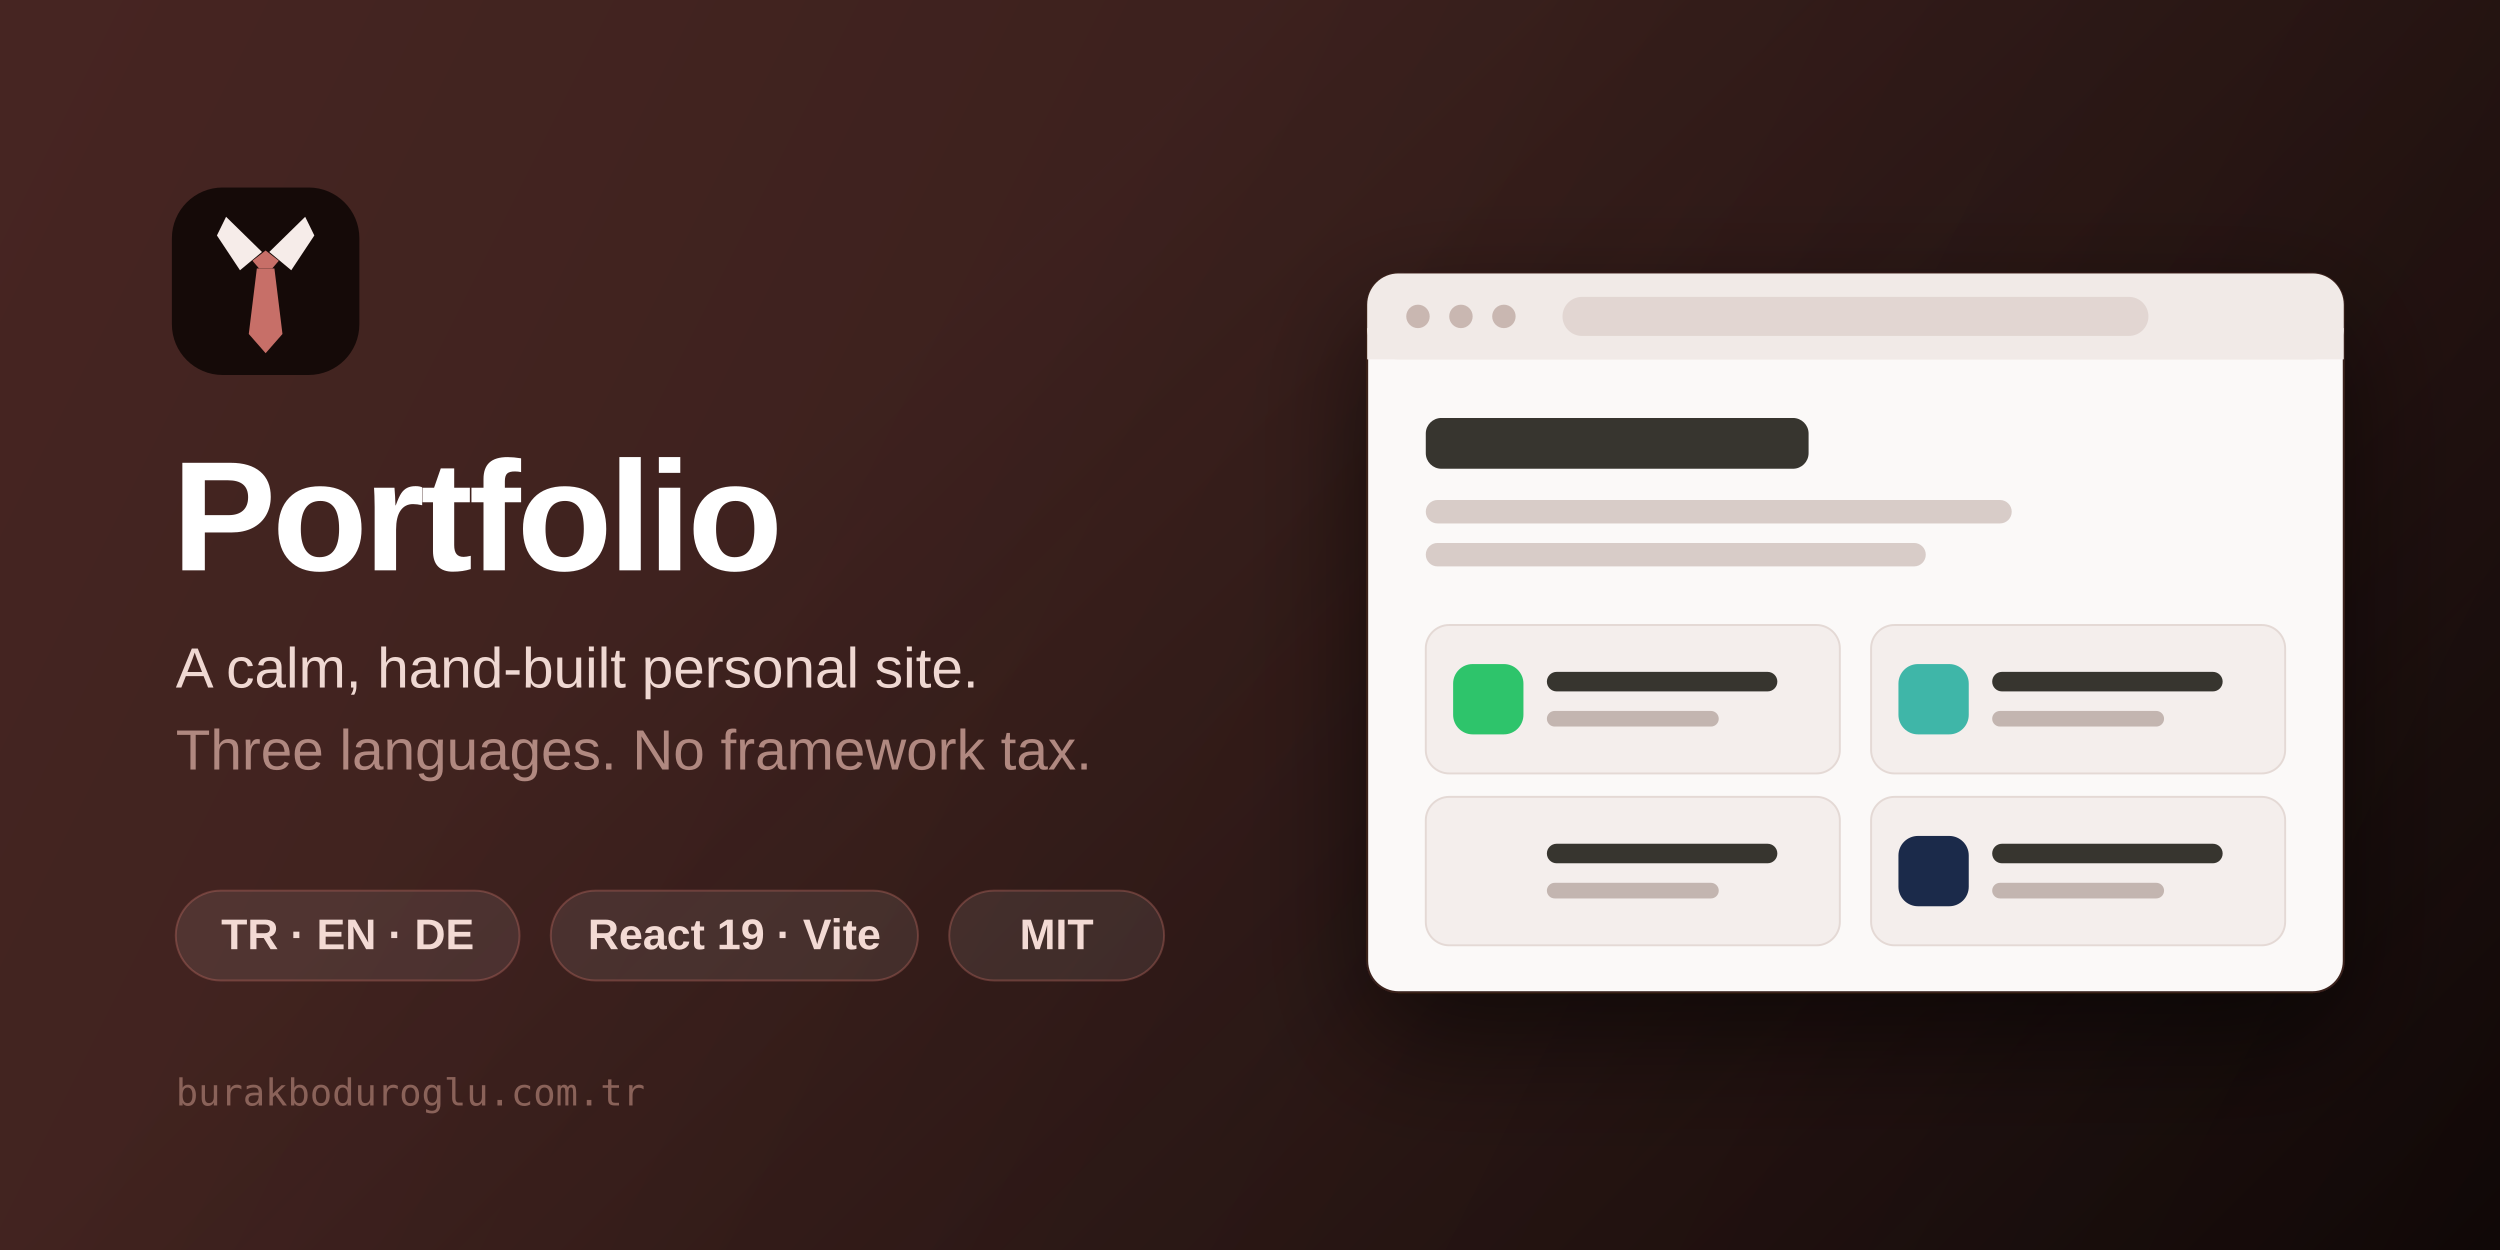
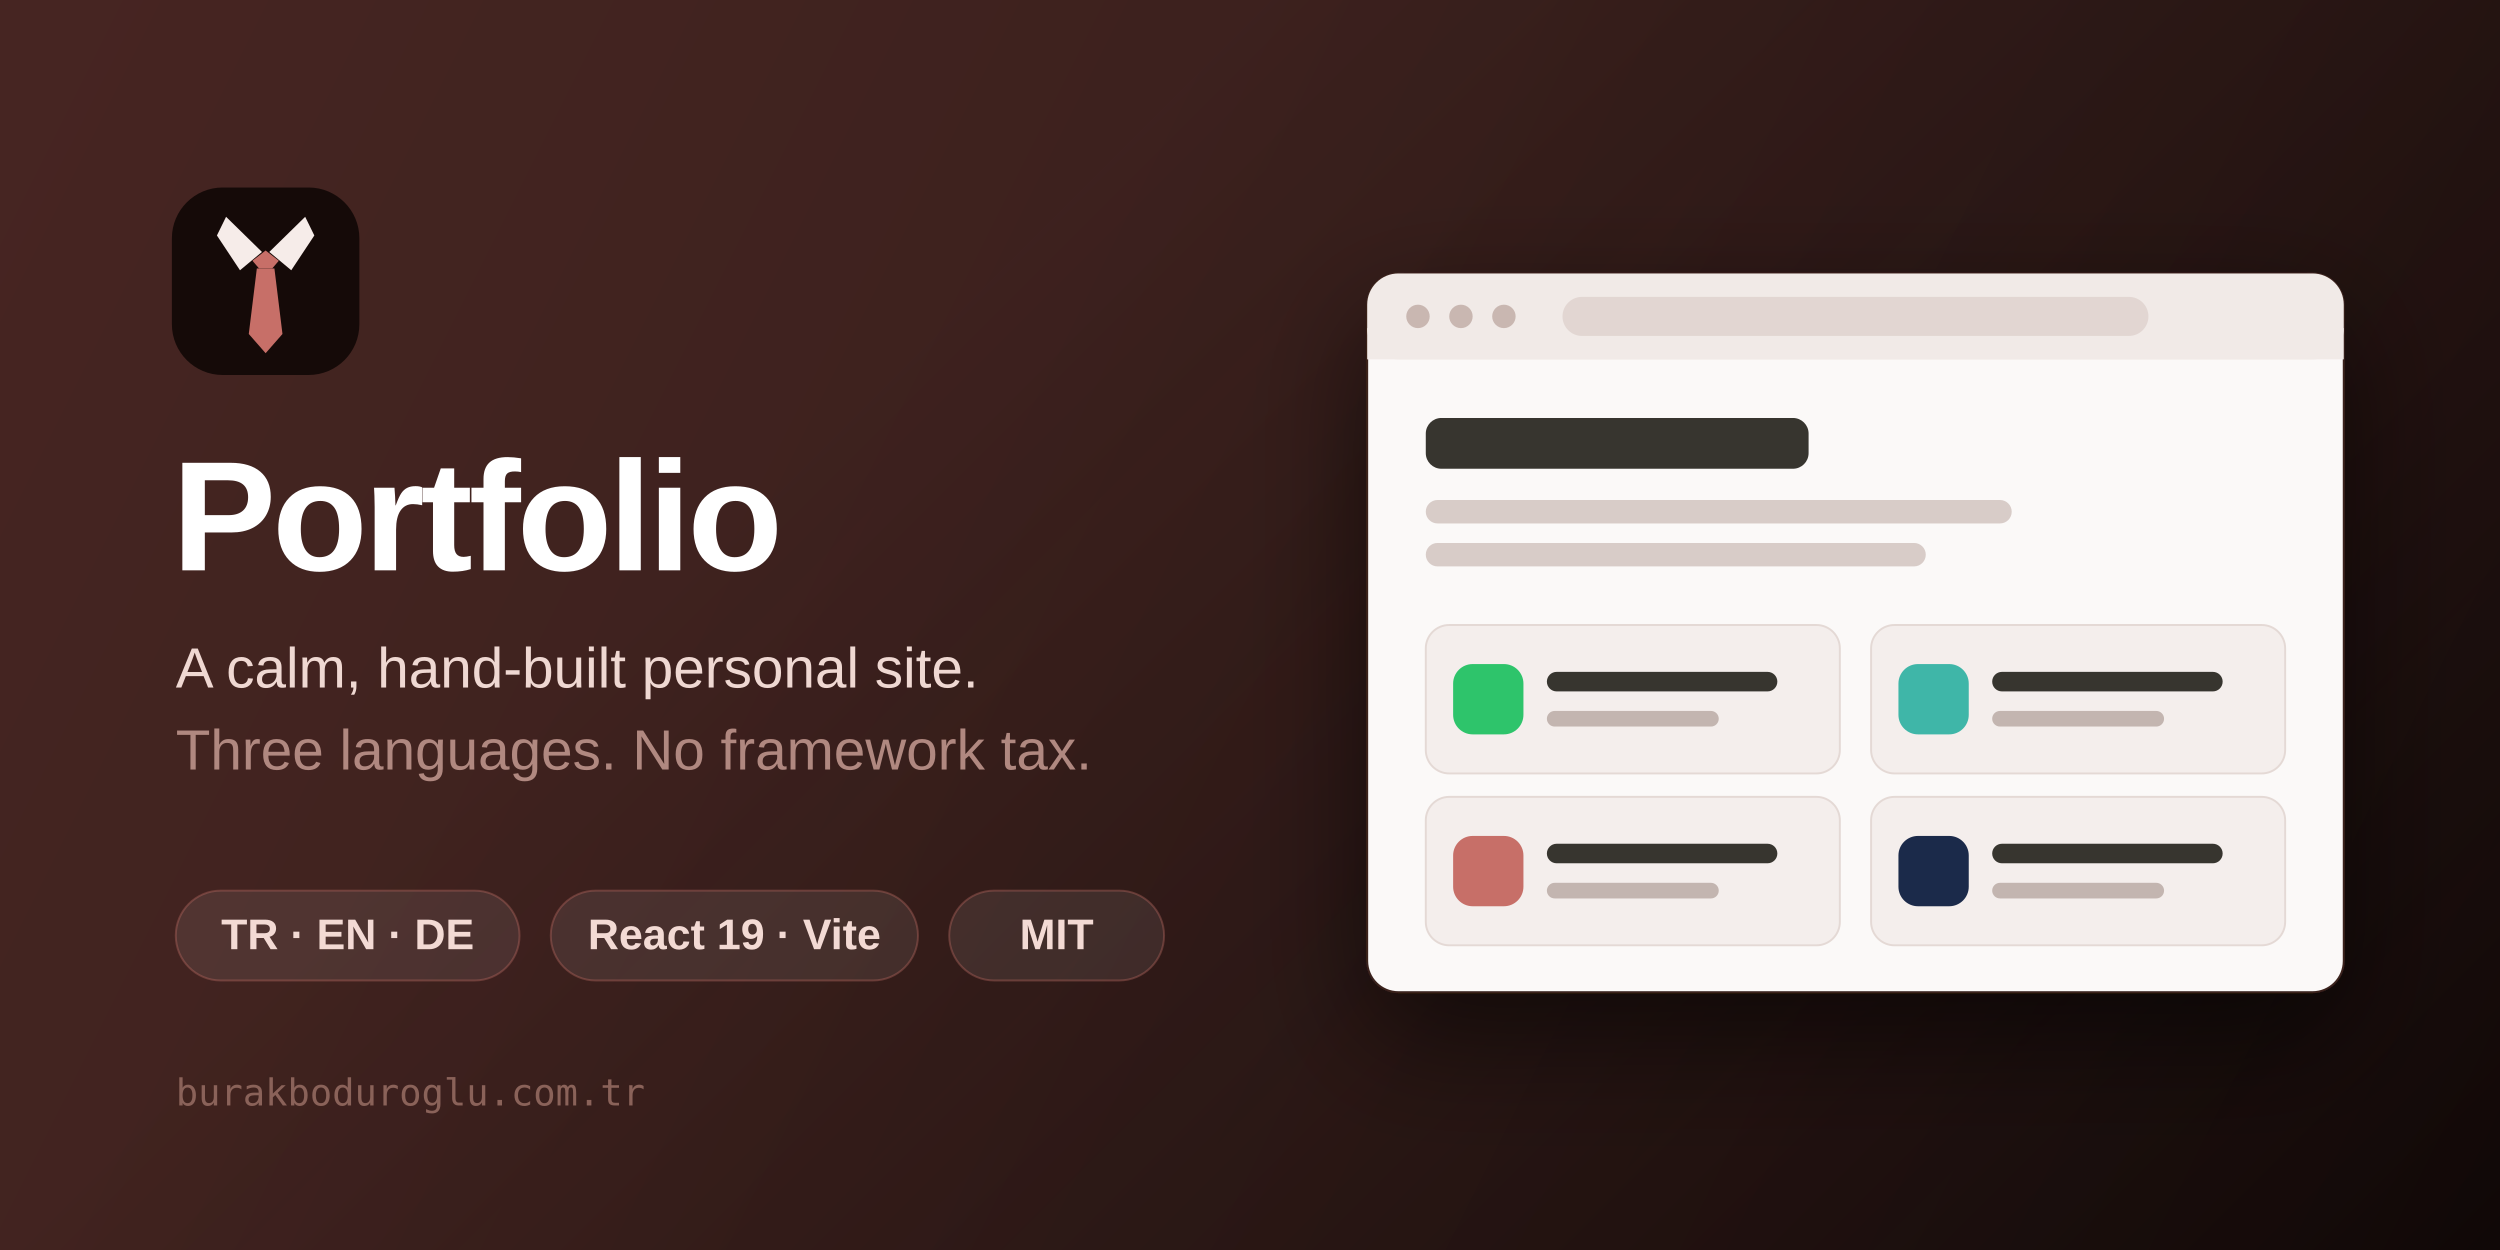
<svg xmlns="http://www.w3.org/2000/svg" width="1280" height="640" viewBox="0 0 1280 640">
  <defs>
    <linearGradient id="bg" x1="0" y1="0" x2="1280" y2="640" gradientUnits="userSpaceOnUse">
      <stop stop-color="#2A1512" />
      <stop offset="0.55" stop-color="#1A0E0C" />
      <stop offset="1" stop-color="#100807" />
    </linearGradient>
    <linearGradient id="glow" x1="640" y1="0" x2="1280" y2="640" gradientUnits="userSpaceOnUse">
      <stop stop-color="#C76F68" stop-opacity="0.18" />
      <stop offset="1" stop-color="#C76F68" stop-opacity="0" />
    </linearGradient>
    <filter id="paneShadow" x="-30%" y="-30%" width="170%" height="170%" color-interpolation-filters="sRGB">
      <feDropShadow dx="0" dy="24" stdDeviation="30" flood-color="#000000" flood-opacity="0.55" />
    </filter>
  </defs>
  <rect width="1280" height="640" fill="url(#bg)" />
  <rect width="1280" height="640" fill="url(#glow)" />
  <g transform="translate(88, 96)">
    <rect width="96" height="96" rx="26" fill="#150A08" />
    <g transform="scale(0.09375)">
      <path d="M296 160 L492 352 L372 452 L246 262 Z" fill="#F6ECE9" />
      <path d="M728 160 L532 352 L652 452 L778 262 Z" fill="#F6ECE9" />
      <path d="M512 344 L584 400 L548 442 L476 442 L440 400 Z" fill="#C76F68" />
      <path d="M464 442 L560 442 L604 800 L512 905 L420 800 Z" fill="#C76F68" />
    </g>
  </g>
  <text x="88" y="292" font-family="-apple-system, BlinkMacSystemFont, Helvetica Neue, Arial, sans-serif" font-size="80" font-weight="700" fill="#FFFFFF" letter-spacing="-2">Portfolio</text>
  <text x="90" y="352" font-family="-apple-system, BlinkMacSystemFont, Helvetica Neue, Arial, sans-serif" font-size="29" font-weight="500" fill="#EFD8D2">A calm, hand-built personal site.</text>
  <text x="90" y="394" font-family="-apple-system, BlinkMacSystemFont, Helvetica Neue, Arial, sans-serif" font-size="29" font-weight="500" fill="#B08880">Three languages. No framework tax.</text>
  <g font-family="-apple-system, BlinkMacSystemFont, Helvetica Neue, Arial, sans-serif" font-size="22" font-weight="600" fill="#F3DAD4">
    <rect x="90" y="456" width="176" height="46" rx="23" fill="#FFFFFF" fill-opacity="0.08" stroke="#C76F68" stroke-opacity="0.35" />
    <text x="178" y="486" text-anchor="middle">TR · EN · DE</text>
    <rect x="282" y="456" width="188" height="46" rx="23" fill="#FFFFFF" fill-opacity="0.08" stroke="#C76F68" stroke-opacity="0.35" />
    <text x="376" y="486" text-anchor="middle">React 19 · Vite</text>
    <rect x="486" y="456" width="110" height="46" rx="23" fill="#FFFFFF" fill-opacity="0.08" stroke="#C76F68" stroke-opacity="0.35" />
    <text x="541" y="486" text-anchor="middle">MIT</text>
  </g>
  <text x="90" y="566" font-family="SF Mono, Menlo, Consolas, monospace" font-size="19" fill="#8A6259">burakboduroglu.com.tr</text>
  <g filter="url(#paneShadow)">
    <rect x="700" y="140" width="500" height="368" rx="16" fill="#FBF9F8" stroke="#3A241F" stroke-width="1" />
  </g>
  <rect x="700" y="140" width="500" height="44" rx="16" fill="#F1EAE7" />
  <rect x="700" y="168" width="500" height="16" fill="#F1EAE7" />
  <g fill="#C9B7B1">
    <circle cx="726" cy="162" r="6" />
    <circle cx="748" cy="162" r="6" />
    <circle cx="770" cy="162" r="6" />
  </g>
  <rect x="800" y="152" width="300" height="20" rx="10" fill="#E2D6D2" />
  <rect x="730" y="214" width="196" height="26" rx="8" fill="#37352F" />
  <rect x="730" y="256" width="300" height="12" rx="6" fill="#D8CCC8" />
  <rect x="730" y="278" width="256" height="12" rx="6" fill="#D8CCC8" />
  <g>
    <rect x="730" y="320" width="212" height="76" rx="12" fill="#F4EEEC" stroke="#E4D9D5" />
    <rect x="744" y="340" width="36" height="36" rx="10" fill="#2EC46B" />
    <rect x="792" y="344" width="118" height="10" rx="5" fill="#37352F" />
    <rect x="792" y="364" width="88" height="8" rx="4" fill="#C3B5B0" />
    <rect x="958" y="320" width="212" height="76" rx="12" fill="#F4EEEC" stroke="#E4D9D5" />
    <rect x="972" y="340" width="36" height="36" rx="10" fill="#3FB6A8" />
    <rect x="1020" y="344" width="118" height="10" rx="5" fill="#37352F" />
    <rect x="1020" y="364" width="88" height="8" rx="4" fill="#C3B5B0" />
    <rect x="730" y="408" width="212" height="76" rx="12" fill="#F4EEEC" stroke="#E4D9D5" />
-     <rect x="744" y="428" width="36" height="36" rx="10" fill="url(#mark)" />
+     <rect x="744" y="428" width="36" height="36" rx="10" fill="#C76F68" />
    <rect x="792" y="432" width="118" height="10" rx="5" fill="#37352F" />
    <rect x="792" y="452" width="88" height="8" rx="4" fill="#C3B5B0" />
    <rect x="958" y="408" width="212" height="76" rx="12" fill="#F4EEEC" stroke="#E4D9D5" />
    <rect x="972" y="428" width="36" height="36" rx="10" fill="#1B2A4A" />
    <rect x="1020" y="432" width="118" height="10" rx="5" fill="#37352F" />
    <rect x="1020" y="452" width="88" height="8" rx="4" fill="#C3B5B0" />
  </g>
</svg>
